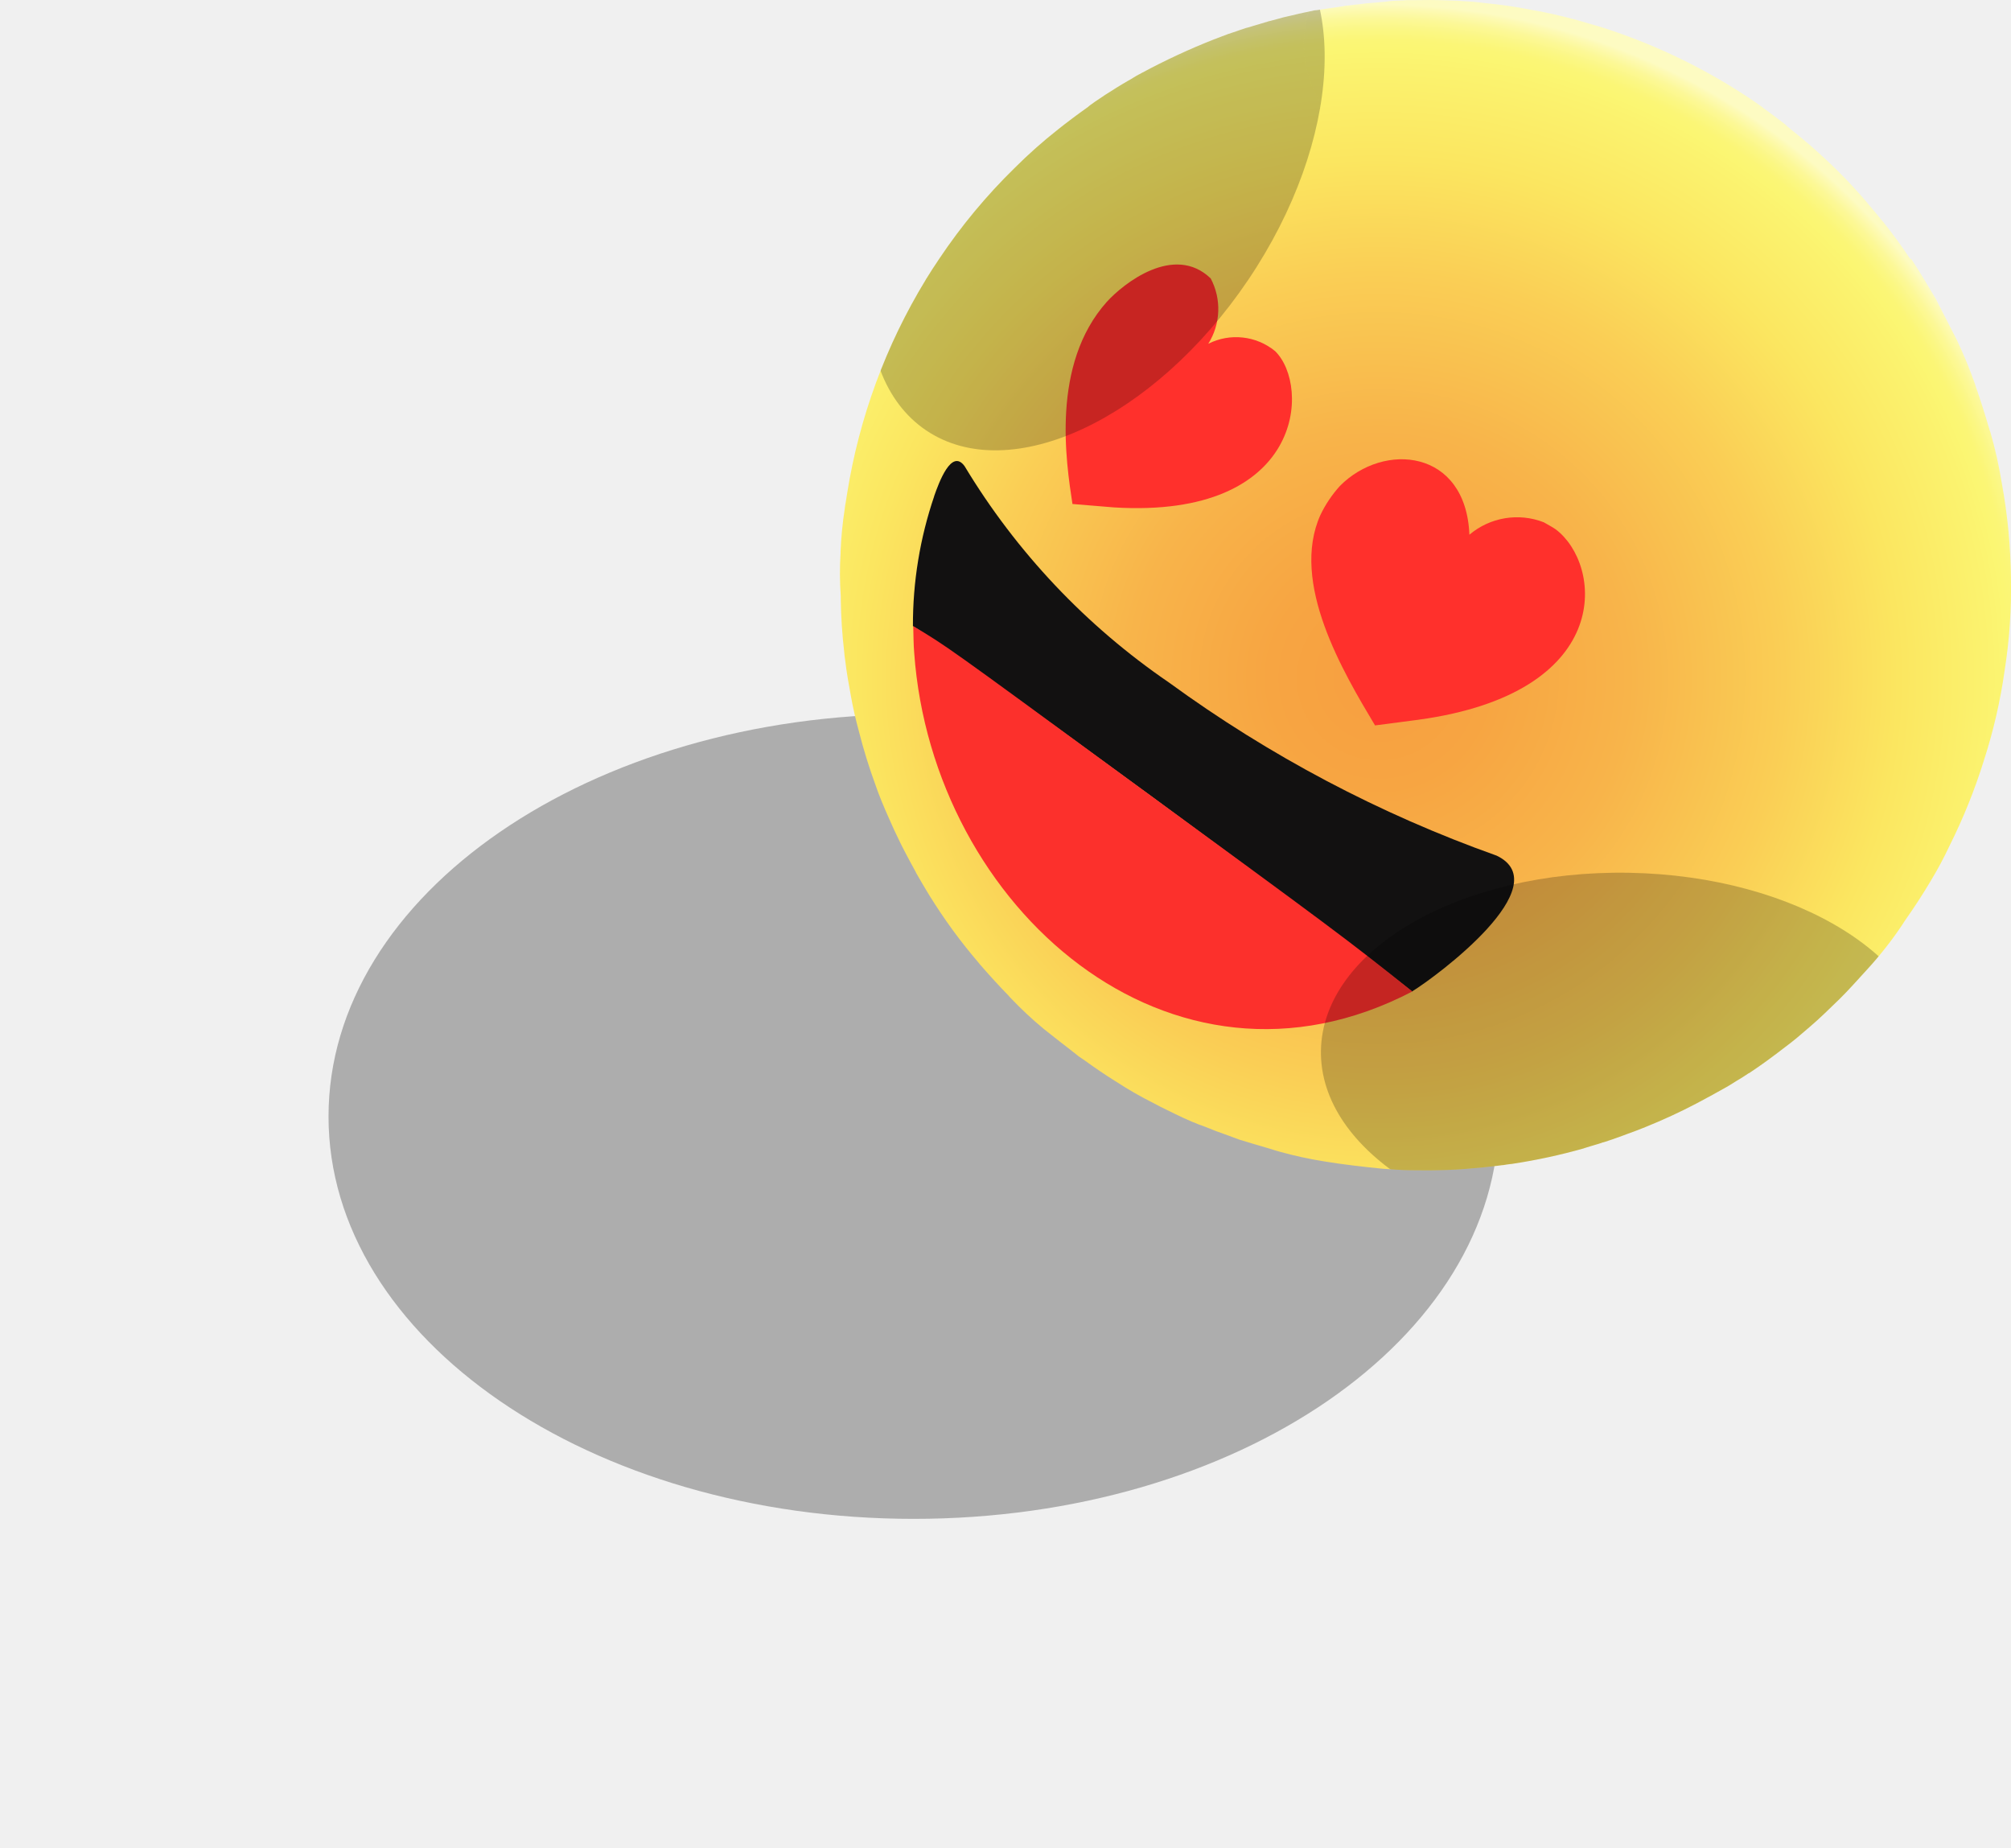
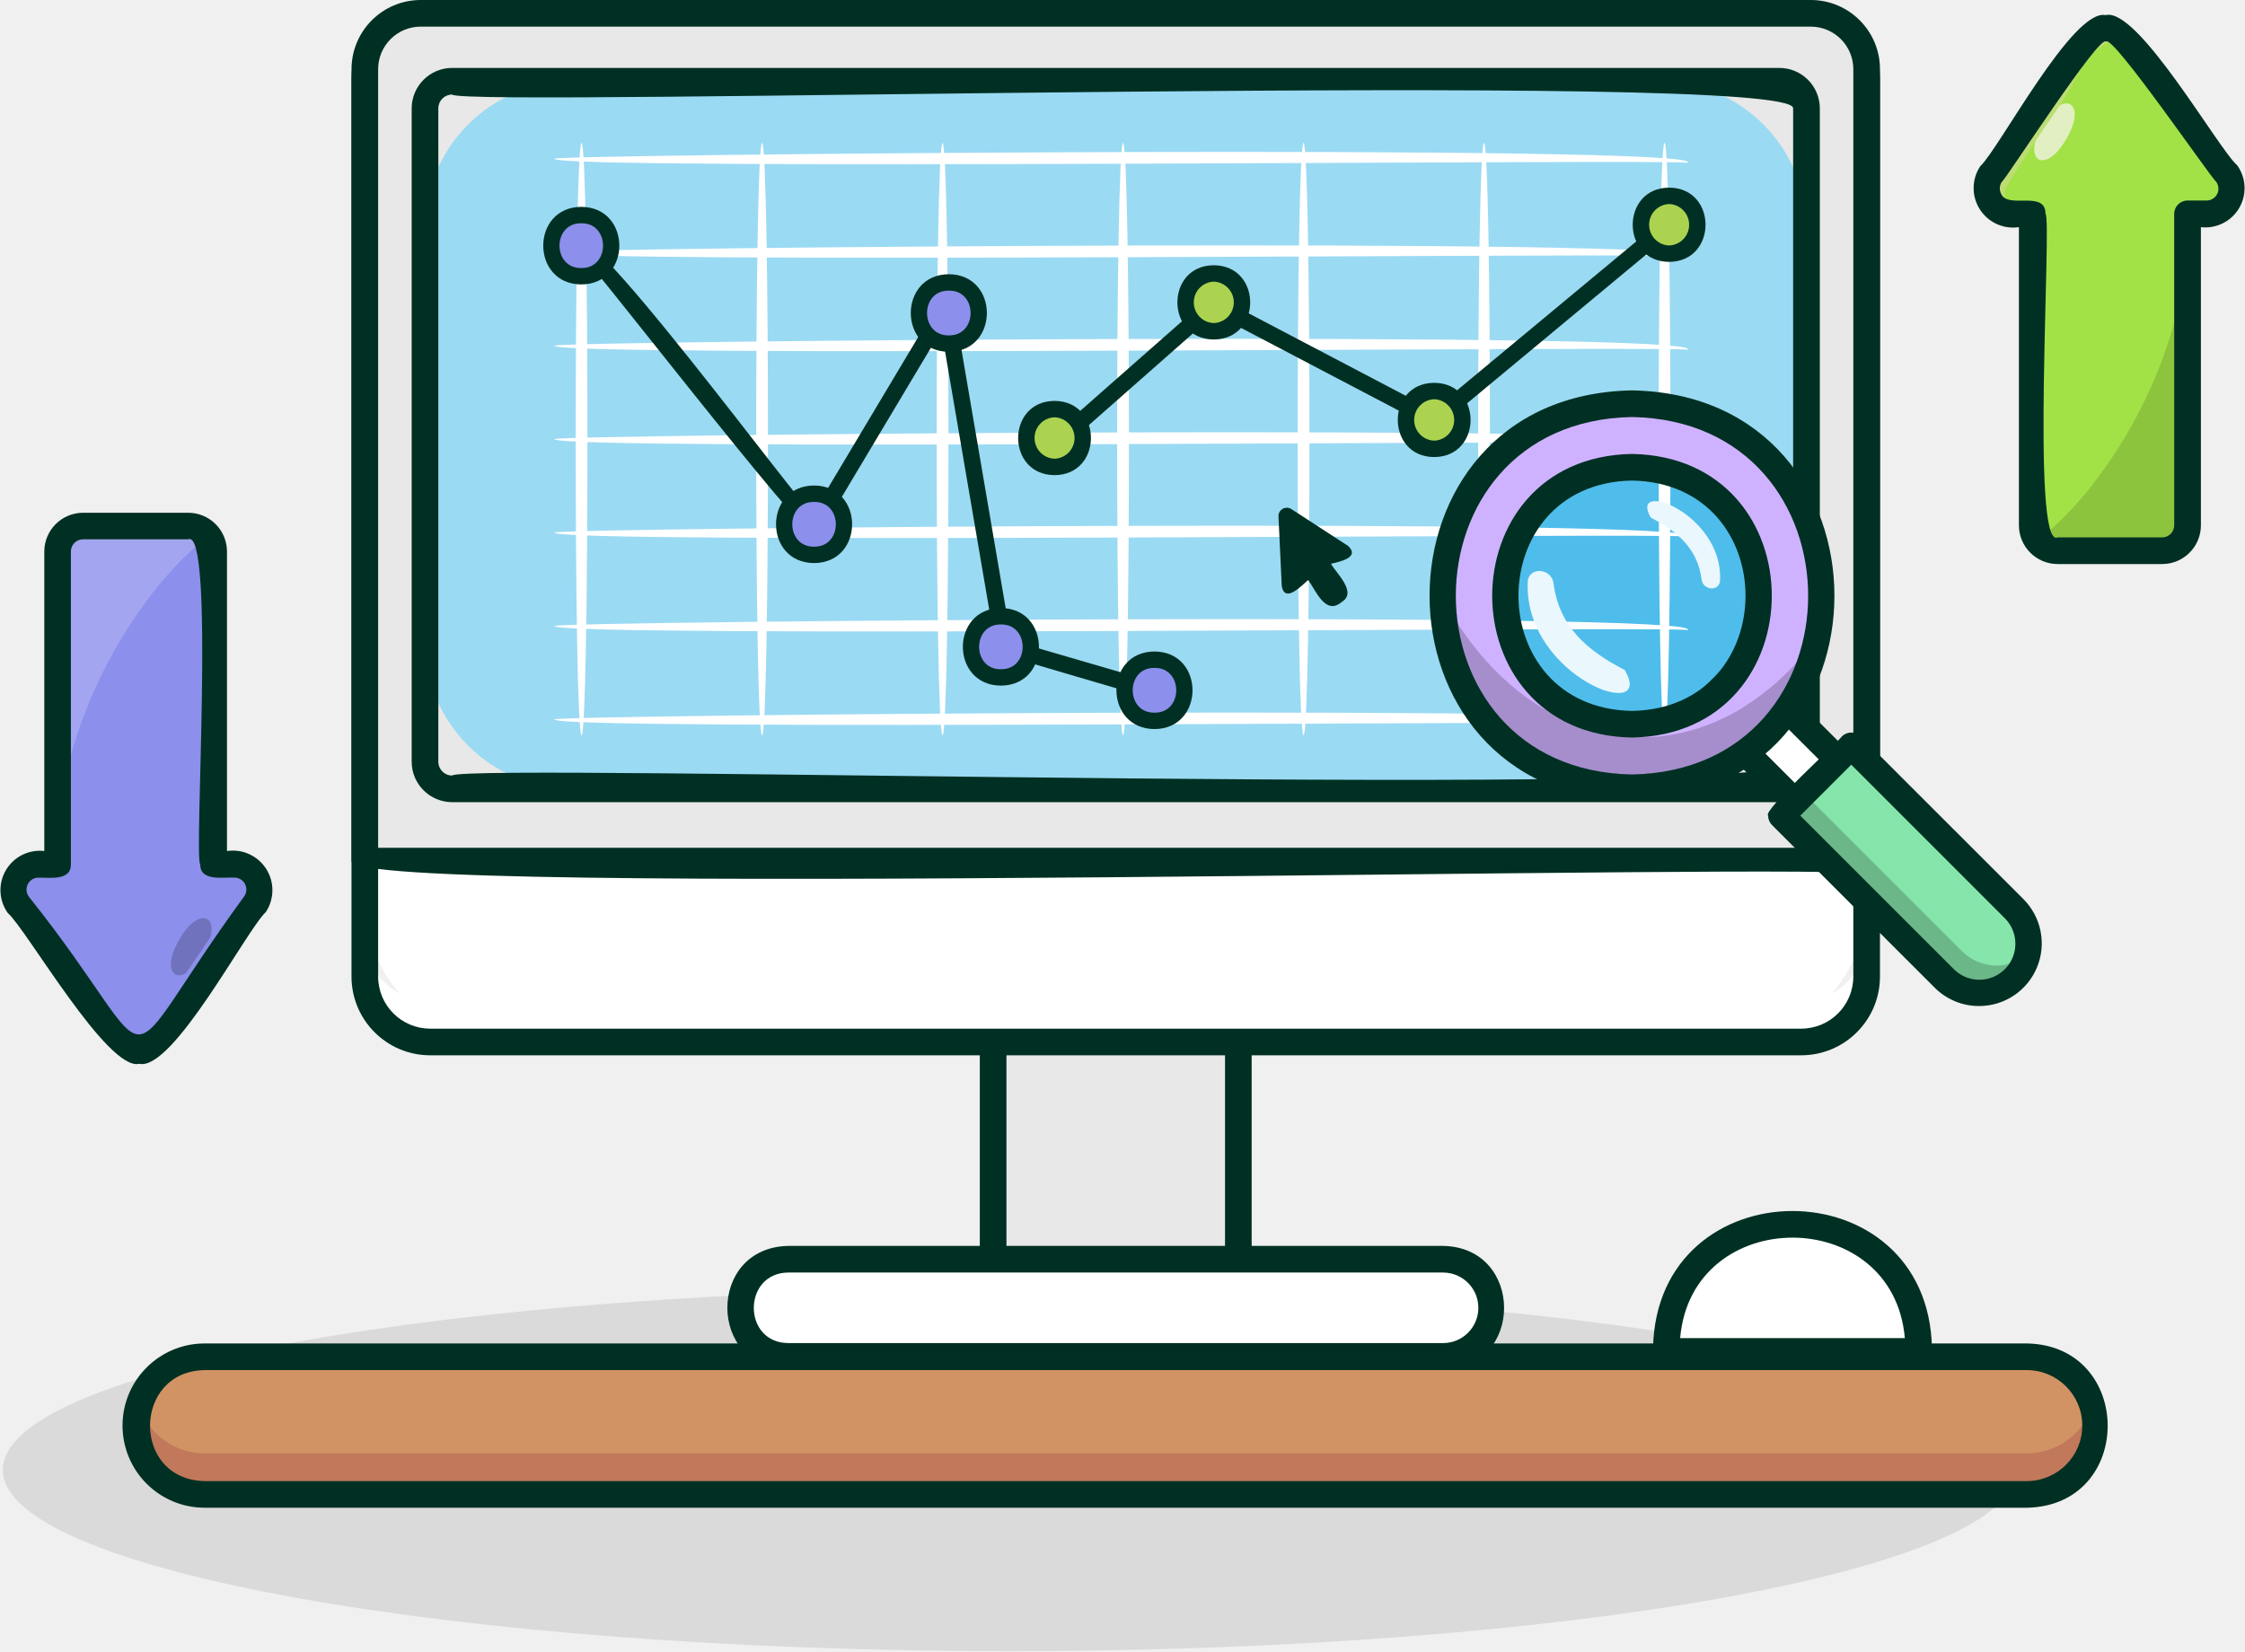
- <svg xmlns="http://www.w3.org/2000/svg" xmlns:xlink="http://www.w3.org/1999/xlink" width="82.478" height="75.758" viewBox="0 0 82.478 75.758">
+ <svg xmlns="http://www.w3.org/2000/svg" width="177.354" height="130.468" viewBox="0 0 177.354 130.468">
  <defs>
-     <radialGradient id="radial-gradient" cx="0.471" cy="0.58" r="0.575" gradientTransform="matrix(-0.999, -0.004, -0.004, 1, 0.933, 0.001)" gradientUnits="objectBoundingBox">
-       <stop offset="0" stop-color="#f79f40" />
-       <stop offset="0.163" stop-color="#f7a542" />
-       <stop offset="0.371" stop-color="#f8b44a" />
-       <stop offset="0.601" stop-color="#face55" />
-       <stop offset="0.771" stop-color="#fbe660" />
-       <stop offset="0.91" stop-color="#fbf36f" />
-       <stop offset="0.932" stop-color="#fbf672" />
-       <stop offset="0.947" stop-color="#fbf676" />
-       <stop offset="0.962" stop-color="#fbf783" />
-       <stop offset="0.978" stop-color="#fcf897" />
-       <stop offset="0.994" stop-color="#fdfab4" />
-       <stop offset="1" stop-color="#fdfbc2" />
-     </radialGradient>
    <clipPath id="clip-path">
-       <path id="Trazado_116496" data-name="Trazado 116496" d="M52.65,29.84v-.06c0-.11-.03-.77-.15-1.75-.01-.09-.02-.17-.03-.26-.02-.12-.04-.25-.06-.38a23.894,23.894,0,0,0-3.15-8.77c0-.01-.01-.01-.01-.02-.17-.29-.35-.57-.54-.85h0a23.353,23.353,0,0,0-3.06-3.74,20.449,20.449,0,0,0-1.77-1.6c-.39-.32-.78-.62-1.19-.91a.265.265,0,0,1-.06-.05l-.05-.04-.21-.15c-.26-.18-.55-.37-.86-.57h0c-.01-.01-.02-.01-.03-.02-.15-.09-.3-.19-.47-.28-.07-.04-.15-.09-.22-.13s-.12-.07-.19-.11a1.092,1.092,0,0,0-.15-.08,25.413,25.413,0,0,0-2.93-1.4c-.26-.11-.47-.18-.58-.23l-.18-.07-.18-.07c-.01,0-.02-.01-.03-.01l-.04-.01-.3-.1-.04-.01c-.01,0-.03-.01-.04-.01l-.2-.07a2.759,2.759,0,0,0-.27-.08l-.23-.07c-.04-.01-.09-.03-.13-.04-.01,0-.03-.01-.04-.01s-.03-.01-.05-.01a.636.636,0,0,1-.07-.02l-.26-.07-.22-.06c-.07-.02-.14-.03-.21-.05h-.01l-.13-.03-.25-.06-.18-.04a2.049,2.049,0,0,0-.24-.05c-.01,0-.03-.01-.04-.01-.06-.01-.12-.03-.18-.04l-.11-.02-.13-.03h-.02l-.04-.01c-.02,0-.05-.01-.07-.01a1.766,1.766,0,0,1-.2-.04.6.6,0,0,0-.12-.02h0a2.068,2.068,0,0,1-.22-.04l-.19-.03c-.03-.01-.07-.01-.11-.02a.985.985,0,0,0-.17-.02,1,1,0,0,0-.16-.02l-.27-.03-.25-.03c-.03,0-.05-.01-.08-.01h-.02a1.641,1.641,0,0,0-.23-.02l-.34-.03c-.08-.01-.16-.01-.23-.02-.09-.01-.17-.01-.26-.02s-.18-.01-.27-.02A.97.97,0,0,1,29.76,7h-.37c-.48-.01-.96-.01-1.45,0-.11,0-.21,0-.31.01s-.22.01-.32.02c-.07,0-.13.01-.19.01-.16.01-.31.02-.46.04-.05,0-.11.01-.16.01-.22.02-.43.04-.64.07-.1.01-.2.02-.3.04h-.01c-.02,0-.04.01-.06.01q-.24.03-.45.06c-.11.02-.23.04-.34.05-.26.04-.47.08-.61.11-.7.14-1.38.3-2.06.5-.41.11-.77.22-1.21.38a24.021,24.021,0,0,0-5.31,2.61h0c-.17.11-.33.22-.49.33a.265.265,0,0,0-.06.05c-.28.2-.56.4-.84.61a.423.423,0,0,1-.07.05l-.02.02-.02.02c-.01.01-.02.02-.03.02s-.02.01-.03.02c-.08.06-.15.12-.23.18-.15.12-.3.24-.44.36-.08.07-.16.13-.24.2-.16.14-.32.27-.46.4l-.02.02-.02.02c-.03.03-.07.06-.1.09-.75.69-1.21,1.19-1.24,1.22-.23.25-.46.51-.69.77-.16.19-.33.38-.5.59-.01.01-.02.03-.04.04l-.03.03c-.34.42-.69.89-1.08,1.46l-.01.01-.01.01c-.01.01-.01.02-.02.02-.18.26-.36.55-.54.86-.16.26-.32.52-.46.75l-.46.88c-.15.29-.29.56-.42.82a16.758,16.758,0,0,0-.76,1.82h0v.01c-.22.6-.42,1.23-.6,1.84l-.01.02a.037.037,0,0,1-.01.03,17.968,17.968,0,0,0-.5,2.13,23.506,23.506,0,0,0-.17,7.66,22.794,22.794,0,0,0,.82,3.68,23.944,23.944,0,0,0,1.38,3.51,15.311,15.311,0,0,0,.75,1.42c.32.56.68,1.11,1.06,1.66.04.07.09.13.13.2a16,16,0,0,0,1.39,1.8c.34.37.78.88,1.14,1.24s.83.82,1.22,1.15h0c.42.37.6.53.99.83q.72.585,1.47,1.08h.01c.16.11.32.22.49.32.19.12.38.24.55.34.09.05.22.13.36.21a.573.573,0,0,1,.07.04c.15.09.33.18.52.29.04.02.09.05.13.07a22.789,22.789,0,0,0,2.12,1c.18.07.42.17.7.28l.24.09.42.15.3.1.11.03c.01,0,.01,0,.02.01l.16.05a2.759,2.759,0,0,0,.27.08l.26.08c.01,0,.02,0,.02.01a22.1,22.1,0,0,0,2.96.66l.09.01c.08.01.17.03.27.04h.03l.23.03.53.06c.24.03.56.05.79.07s.49.03.74.04h.02c.13.01.25.01.37.01.33.01.77,0,1.1.01s.79-.03,1.13-.05c.72-.06,1.68-.17,2.39-.28a18.747,18.747,0,0,0,1.84-.38c.14-.04.28-.08.43-.12.43-.12.87-.25,1.24-.36l.43-.16c.35-.12.69-.25,1.03-.38l.17-.06c.4-.15.89-.38,1.32-.59.19-.09.37-.18.55-.28a15.71,15.71,0,0,0,1.56-.88c.02-.01.03-.02.05-.03.41-.26.82-.52,1.22-.81.09-.06.18-.12.26-.17l.44-.34c.12-.09.23-.18.35-.27l.66-.52a14.289,14.289,0,0,0,1.37-1.26l.03-.03.07-.07c.35-.35.74-.77,1.2-1.29a.138.138,0,0,0,.03-.04h0a20.958,20.958,0,0,0,2.02-2.71c.01-.01.01-.02.02-.03.19-.3.38-.61.57-.95v-.01h0c.08-.14.16-.29.24-.44.11-.2.22-.41.31-.59l.09-.18c.16-.32.31-.65.47-.99.21-.47.41-.94.56-1.36h0c.26-.7.5-1.44.71-2.23.13-.48.25-.96.33-1.41.1-.48.18-.98.25-1.5.02-.12.03-.23.05-.34.08-.69.14-1.41.16-2.14v-.13C52.68,31.04,52.68,30.45,52.65,29.84Z" transform="translate(-4.654 -6.992)" />
+       <rect id="Rectángulo_411290" data-name="Rectángulo 411290" width="177.353" height="119.134" fill="none" />
    </clipPath>
-     <linearGradient id="linear-gradient" x1="-0.166" y1="-323.933" x2="-1.166" y2="-323.933" gradientUnits="objectBoundingBox">
-       <stop offset="0" stop-color="#19b79c" />
-       <stop offset="0.405" stop-color="#1dbb9e" />
-       <stop offset="0.825" stop-color="#2ac8a3" />
-       <stop offset="0.997" stop-color="#31cfa6" />
-     </linearGradient>
-     <linearGradient id="linear-gradient-2" x1="-2.106" y1="-363.238" x2="-3.08" y2="-363.238" xlink:href="#linear-gradient" />
    <clipPath id="clip-path-2">
-       <path id="Trazado_116504" data-name="Trazado 116504" d="M4.652,29.65v-.06a15.757,15.757,0,0,1,.17-1.74,2.335,2.335,0,0,1,.04-.26c.02-.12.04-.25.06-.38a24.088,24.088,0,0,1,3.22-8.75c0-.01.01-.01.01-.02.18-.29.36-.57.55-.85h0a23.39,23.39,0,0,1,3.09-3.72,20.134,20.134,0,0,1,1.78-1.58q.585-.465,1.2-.9a.265.265,0,0,0,.06-.05l.05-.04.21-.15c.26-.18.55-.37.86-.56h0c.01-.01.02-.01.03-.02.15-.09.31-.19.47-.28a2.53,2.53,0,0,0,.22-.13c.06-.04.12-.07.19-.11.05-.03.1-.05.15-.08a27.308,27.308,0,0,1,2.95-1.37c.26-.1.47-.18.58-.22l.18-.06.18-.06c.01,0,.02-.01.03-.01l.05-.02.3-.1.04-.01c.01,0,.03-.01.04-.01l.2-.06c.08-.02.19-.06.27-.08l.23-.07a.647.647,0,0,0,.13-.04c.01,0,.03-.01.04-.01s.03-.01.05-.01a.637.637,0,0,0,.07-.02l.26-.07.22-.06c.07-.02.14-.03.21-.05h.01l.13-.03c.08-.02.18-.04.25-.06l.18-.04c.08-.02.16-.03.24-.05.01,0,.03-.01.04-.01a1.163,1.163,0,0,0,.18-.04l.11-.01.13-.02h.02l.04-.01c.02,0,.05-.01.07-.01l.2-.03c.04-.01.09-.01.13-.02h0l.22-.03.19-.03a.516.516,0,0,0,.11-.02.985.985,0,0,1,.17-.02c.06-.01.11-.01.16-.02l.27-.03.25-.03c.03,0,.05-.01.08-.01h.02c.07-.01.15-.01.23-.02l.34-.03c.08-.01.16-.01.23-.02a1.569,1.569,0,0,1,.24-.03,2.437,2.437,0,0,1,.27-.01.86.86,0,0,1,.16-.01l.15-.01h.24c.49-.01.97-.01,1.45.01.11,0,.21.01.31.01s.22.01.32.02c.07,0,.13.01.19.01.16.01.31.02.46.04.05.01.11.01.16.02.22.02.43.05.64.07.1.01.2.03.3.04h.01c.02,0,.04.01.06.01.16.02.31.05.45.07l.34.06c.26.05.47.09.6.11.69.14,1.38.31,2.06.52.41.11.76.23,1.21.39a24.178,24.178,0,0,1,5.28,2.65h0c.16.11.33.22.49.34a.265.265,0,0,1,.06.05c.28.2.56.41.83.62a.424.424,0,0,0,.07.05l.02.02.02.02.03.03c.01.01.02.01.02.02.08.06.15.12.22.18.15.12.3.24.44.36.08.07.16.14.24.2.16.14.31.28.46.41l.02.02.02.02c.03.03.07.06.1.09.75.69,1.2,1.2,1.23,1.23.23.25.46.51.68.78.16.19.32.38.49.59.01.01.02.03.04.04l.02.03c.33.42.69.89,1.07,1.47l.04.01.01.01c.01.01.01.02.02.02.17.26.36.56.54.86.16.26.31.53.45.75l.45.88c.15.29.29.56.42.82a18.431,18.431,0,0,1,.75,1.83h0v.01c.21.6.41,1.23.59,1.85l.01.02a.037.037,0,0,0,.01.03,17.59,17.59,0,0,1,.48,2.14,22.71,22.71,0,0,1,.37,3.87,21.465,21.465,0,0,1-.26,3.8,21.96,21.96,0,0,1-.85,3.68,23.286,23.286,0,0,1-1.41,3.5,15.244,15.244,0,0,1-.76,1.42c-.33.56-.69,1.11-1.07,1.65-.04.07-.09.13-.13.2a15.2,15.2,0,0,1-1.41,1.79c-.34.37-.79.88-1.15,1.23s-.84.82-1.22,1.14h0c-.43.37-.6.52-1,.82-.49.38-.98.74-1.48,1.07H41.9c-.16.11-.32.21-.49.31-.19.12-.38.24-.55.33-.09.05-.22.12-.36.2a.574.574,0,0,0-.07.04c-.15.08-.33.18-.52.28-.04.02-.09.05-.13.07a23.108,23.108,0,0,1-2.12.98c-.18.07-.42.17-.71.27l-.24.09-.42.15-.3.1-.11.03c-.01,0-.01,0-.02.01l-.16.05c-.08.02-.19.06-.27.08l-.26.08c-.01,0-.02,0-.02.01a23.962,23.962,0,0,1-2.96.64l-.09.01c-.08.01-.17.02-.27.04H31.8l-.23.03-.53.06c-.24.02-.56.05-.79.07s-.49.03-.74.04h-.02c-.13,0-.25.01-.37.01-.33.01-.77,0-1.1,0s-.79-.04-1.13-.06c-.72-.07-1.68-.18-2.39-.3a16.281,16.281,0,0,1-1.84-.4c-.14-.04-.28-.08-.43-.13-.43-.12-.87-.26-1.24-.37l-.43-.16c-.35-.12-.69-.25-1.03-.39l-.17-.06c-.4-.15-.88-.38-1.32-.6-.19-.09-.37-.18-.55-.28a15.612,15.612,0,0,1-1.55-.89.219.219,0,0,0-.05-.03c-.41-.26-.81-.53-1.21-.82-.09-.06-.17-.12-.25-.17L14,49.97c-.12-.09-.23-.18-.35-.27l-.66-.52a15.233,15.233,0,0,1-1.36-1.27l-.03-.03-.06-.07c-.34-.35-.74-.78-1.19-1.3a.138.138,0,0,1-.03-.04h0a21.889,21.889,0,0,1-2-2.73c-.01-.01-.01-.02-.02-.03-.18-.3-.37-.61-.56-.95v-.01h0c-.08-.14-.16-.29-.24-.44-.11-.21-.22-.41-.31-.59l-.09-.18c-.16-.32-.31-.65-.46-.99-.21-.47-.41-.95-.55-1.36h0a22.441,22.441,0,0,1-.69-2.23c-.13-.48-.24-.96-.32-1.41-.09-.49-.18-.98-.24-1.5-.02-.12-.03-.23-.04-.34a21.166,21.166,0,0,1-.14-2.14v-.13A13.347,13.347,0,0,1,4.652,29.65Z" transform="translate(-4.627 -6.983)" fill="url(#radial-gradient)" />
+       <rect id="Rectángulo_411289" data-name="Rectángulo 411289" width="177.353" height="119.133" fill="none" />
+     </clipPath>
+     <clipPath id="clip-path-3">
+       <rect id="Rectángulo_411285" data-name="Rectángulo 411285" width="3.213" height="4.511" fill="none" />
+     </clipPath>
+     <clipPath id="clip-path-4">
+       <rect id="Rectángulo_411286" data-name="Rectángulo 411286" width="11.892" height="23.235" fill="none" />
+     </clipPath>
+     <clipPath id="clip-path-5">
+       <rect id="Rectángulo_411288" data-name="Rectángulo 411288" width="30.07" height="15.203" fill="none" />
    </clipPath>
  </defs>
-   <g id="Grupo_157926" data-name="Grupo 157926" transform="translate(13.474)">
-     <ellipse id="Elipse_4737" data-name="Elipse 4737" cx="24" cy="16.5" rx="24" ry="16.5" transform="translate(0 29.284)" fill="#0b0b0b" opacity="0.292" style="mix-blend-mode: multiply;isolation: isolate" />
-     <path id="Trazado_116493" data-name="Trazado 116493" d="M4.652,29.65v-.06a15.757,15.757,0,0,1,.17-1.74,2.335,2.335,0,0,1,.04-.26c.02-.12.04-.25.06-.38a24.088,24.088,0,0,1,3.22-8.75c0-.01.01-.01.01-.02.18-.29.36-.57.55-.85h0a23.39,23.39,0,0,1,3.09-3.72,20.134,20.134,0,0,1,1.78-1.58q.585-.465,1.2-.9a.265.265,0,0,0,.06-.05l.05-.04.21-.15c.26-.18.55-.37.86-.56h0c.01-.01.02-.01.03-.02.15-.09.31-.19.47-.28a2.53,2.53,0,0,0,.22-.13c.06-.04.12-.07.19-.11.05-.03.1-.05.15-.08a27.308,27.308,0,0,1,2.95-1.37c.26-.1.47-.18.58-.22l.18-.06.18-.06c.01,0,.02-.01.03-.01l.05-.02.3-.1.04-.01c.01,0,.03-.01.04-.01l.2-.06c.08-.02.19-.06.27-.08l.23-.07a.647.647,0,0,0,.13-.04c.01,0,.03-.01.04-.01s.03-.01.05-.01a.637.637,0,0,0,.07-.02l.26-.07.22-.06c.07-.02.14-.03.21-.05h.01l.13-.03c.08-.02.18-.04.25-.06l.18-.04c.08-.02.16-.03.24-.05.01,0,.03-.01.04-.01a1.163,1.163,0,0,0,.18-.04l.11-.01.13-.02h.02l.04-.01c.02,0,.05-.01.07-.01l.2-.03c.04-.01.09-.01.13-.02h0l.22-.03.19-.03a.516.516,0,0,0,.11-.02.985.985,0,0,1,.17-.02c.06-.01.11-.01.16-.02l.27-.03.25-.03c.03,0,.05-.01.08-.01h.02c.07-.01.15-.01.23-.02l.34-.03c.08-.01.16-.01.23-.02a1.569,1.569,0,0,1,.24-.03,2.437,2.437,0,0,1,.27-.01.86.86,0,0,1,.16-.01l.15-.01h.24c.49-.01.97-.01,1.45.01.11,0,.21.01.31.01s.22.01.32.02c.07,0,.13.01.19.01.16.01.31.02.46.04.05.01.11.01.16.02.22.02.43.05.64.07.1.01.2.03.3.04h.01c.02,0,.04.01.06.01.16.02.31.05.45.07l.34.06c.26.05.47.09.6.11.69.14,1.38.31,2.06.52.41.11.76.23,1.21.39a24.178,24.178,0,0,1,5.28,2.65h0c.16.11.33.22.49.34a.265.265,0,0,1,.06.05c.28.2.56.41.83.62a.424.424,0,0,0,.07.05l.02.02.02.02.03.03c.01.01.02.01.02.02.08.06.15.12.22.18.15.12.3.24.44.36.08.07.16.14.24.2.16.14.31.28.46.41l.02.02.02.02c.03.03.07.06.1.09.75.69,1.2,1.2,1.23,1.23.23.25.46.51.68.78.16.19.32.38.49.59.01.01.02.03.04.04l.02.03c.33.42.69.89,1.07,1.47l.04.01.01.01c.01.01.01.02.02.02.17.26.36.56.54.86.16.26.31.53.45.75l.45.88c.15.29.29.56.42.82a18.431,18.431,0,0,1,.75,1.83h0v.01c.21.6.41,1.23.59,1.85l.01.02a.037.037,0,0,0,.01.03,17.59,17.59,0,0,1,.48,2.14,22.71,22.71,0,0,1,.37,3.87,21.465,21.465,0,0,1-.26,3.8,21.96,21.96,0,0,1-.85,3.68,23.286,23.286,0,0,1-1.41,3.5,15.244,15.244,0,0,1-.76,1.42c-.33.56-.69,1.11-1.07,1.65-.04.07-.09.13-.13.2a15.2,15.2,0,0,1-1.41,1.79c-.34.37-.79.88-1.15,1.23s-.84.82-1.22,1.14h0c-.43.37-.6.52-1,.82-.49.38-.98.74-1.48,1.07H41.9c-.16.11-.32.21-.49.31-.19.12-.38.24-.55.33-.09.05-.22.12-.36.2a.574.574,0,0,0-.07.04c-.15.08-.33.18-.52.28-.04.02-.09.05-.13.07a23.108,23.108,0,0,1-2.12.98c-.18.07-.42.17-.71.27l-.24.09-.42.15-.3.1-.11.03c-.01,0-.01,0-.02.01l-.16.05c-.08.02-.19.06-.27.08l-.26.08c-.01,0-.02,0-.02.01a23.962,23.962,0,0,1-2.96.64l-.09.01c-.08.01-.17.02-.27.04H31.8l-.23.03-.53.06c-.24.02-.56.05-.79.07s-.49.03-.74.04h-.02c-.13,0-.25.01-.37.01-.33.01-.77,0-1.1,0s-.79-.04-1.13-.06c-.72-.07-1.68-.18-2.39-.3a16.281,16.281,0,0,1-1.84-.4c-.14-.04-.28-.08-.43-.13-.43-.12-.87-.26-1.24-.37l-.43-.16c-.35-.12-.69-.25-1.03-.39l-.17-.06c-.4-.15-.88-.38-1.32-.6-.19-.09-.37-.18-.55-.28a15.612,15.612,0,0,1-1.55-.89.219.219,0,0,0-.05-.03c-.41-.26-.81-.53-1.21-.82-.09-.06-.17-.12-.25-.17L14,49.97c-.12-.09-.23-.18-.35-.27l-.66-.52a15.233,15.233,0,0,1-1.36-1.27l-.03-.03-.06-.07c-.34-.35-.74-.78-1.19-1.3a.138.138,0,0,1-.03-.04h0a21.889,21.889,0,0,1-2-2.73c-.01-.01-.01-.02-.02-.03-.18-.3-.37-.61-.56-.95v-.01h0c-.08-.14-.16-.29-.24-.44-.11-.21-.22-.41-.31-.59l-.09-.18c-.16-.32-.31-.65-.46-.99-.21-.47-.41-.95-.55-1.36h0a22.441,22.441,0,0,1-.69-2.23c-.13-.48-.24-.96-.32-1.41-.09-.49-.18-.98-.24-1.5-.02-.12-.03-.23-.04-.34a21.166,21.166,0,0,1-.14-2.14v-.13A13.347,13.347,0,0,1,4.652,29.65Z" transform="translate(16.349 -6.983)" fill="url(#radial-gradient)" />
-     <g id="Grupo_86225" data-name="Grupo 86225" transform="translate(20.955 0.009)" clip-path="url(#clip-path)">
-       <path id="Trazado_116494" data-name="Trazado 116494" d="M50.67,21.64a4.37,4.37,0,0,1,.18-.46C50.8,21.33,50.74,21.48,50.67,21.64Z" transform="translate(-48.844 -6.992)" fill="url(#linear-gradient)" />
-       <path id="Trazado_116495" data-name="Trazado 116495" d="M4.7,34.92c.03-.14.05-.28.08-.41C4.75,34.65,4.73,34.79,4.7,34.92Z" transform="translate(43.196 -6.992)" fill="url(#linear-gradient-2)" />
-     </g>
-     <path id="Trazado_116497" data-name="Trazado 116497" d="M25.873,27.33A16.375,16.375,0,0,0,25,32.66c2.26,1.39,16.97,12.2,20.47,14.98,1.03-.63,6.02-4.35,3.47-5.57a52.925,52.925,0,0,1-13.44-7.1,28.664,28.664,0,0,1-8.38-8.87c-.54-.75-1.06.69-1.25,1.23" transform="translate(-1.032 -6.983)" fill="#121111" />
-     <path id="Trazado_116499" data-name="Trazado 116499" d="M29.22,33.76c.75,10.43,10.52,19.05,20.43,13.88-2.65-2.12-3.33-2.62-11.66-8.71-7.45-5.46-7.45-5.46-8.81-6.27.01.33.01.77.04,1.1" transform="translate(-5.199 -6.983)" fill="#fc302c" />
-     <g id="Grupo_86231" data-name="Grupo 86231" transform="translate(40.307 18.833)">
-       <path id="Trazado_116501" data-name="Trazado 116501" d="M22.473,28.1c-1.25,2.78.93,6.44,2.24,8.63.65-.09,1.52-.19,2.17-.29,7.67-1.22,7.14-6.32,5.24-7.75-.14-.1-.34-.2-.49-.29a3.024,3.024,0,0,0-3.05.51c-.14-3.51-3.51-3.82-5.31-2a4.969,4.969,0,0,0-.8,1.19" transform="translate(-22.099 -25.816)" fill="#ff302c" />
-     </g>
-     <g id="Grupo_86232" data-name="Grupo 86232" transform="translate(30.232 10.846)">
-       <path id="Trazado_116503" data-name="Trazado 116503" d="M35.806,19.36c-2.3,2.57-1.67,6.58-1.41,8.29.51.04,1.19.1,1.7.14,7.78.48,8.08-4.98,6.61-6.41a2.529,2.529,0,0,0-2.74-.3,2.679,2.679,0,0,0,.1-2.68c-1.5-1.44-3.58.21-4.26.96" transform="translate(-34.117 -17.829)" fill="#ff302c" />
-     </g>
-     <g id="Enmascarar_grupo_59" data-name="Enmascarar grupo 59" transform="translate(20.976 0)" clip-path="url(#clip-path-2)">
-       <g id="Grupo_86233" data-name="Grupo 86233" transform="translate(-2.683 -7.272)" opacity="0.561" style="mix-blend-mode: multiply;isolation: isolate">
-         <g id="Grupo_86230" data-name="Grupo 86230" transform="translate(0)">
-           <ellipse id="Elipse_4734" data-name="Elipse 4734" cx="12.5" cy="7.5" rx="12.5" ry="7.5" transform="translate(21.707 1.557)" fill="#fff" opacity="0.743" />
-           <ellipse id="Elipse_4735" data-name="Elipse 4735" cx="12.5" cy="7.5" rx="12.5" ry="7.5" transform="translate(26.415 8.388) rotate(124)" opacity="0.387" />
-           <ellipse id="Elipse_4736" data-name="Elipse 4736" cx="12.5" cy="7.5" rx="12.5" ry="7.5" transform="matrix(-1, -0.017, 0.017, -1, 47.282, 58.274)" opacity="0.387" />
+   <g id="Grupo_1161229" data-name="Grupo 1161229" transform="translate(20987.719 12312.006)">
+     <path id="Trazado_918376" data-name="Trazado 918376" d="M159.083,94.22c0,7.911-35.612,14.324-79.541,14.324S0,102.131,0,94.22,35.612,79.9,79.541,79.9s79.541,6.413,79.541,14.324" transform="translate(-20987.5 -12290.083)" fill="#e8e8e8" style="mix-blend-mode: multiply;isolation: isolate" />
+     <g id="Grupo_1113812" data-name="Grupo 1113812" transform="translate(-20987.719 -12312.006)" clip-path="url(#clip-path)">
+       <g id="Grupo_1113811" data-name="Grupo 1113811" transform="translate(0 0)">
+         <g id="Grupo_1113810" data-name="Grupo 1113810" clip-path="url(#clip-path-2)">
+           <path id="Trazado_918305" data-name="Trazado 918305" d="M156.655,83.539H12.712a5.437,5.437,0,0,1,0-10.875H156.655a5.437,5.437,0,1,1,0,10.875" transform="translate(3.458 34.542)" fill="#d19364" />
+           <path id="Trazado_918306" data-name="Trazado 918306" d="M156.655,79.069H12.712A5.44,5.44,0,0,1,7.52,75.251a5.442,5.442,0,0,0,5.192,7.057H156.655a5.438,5.438,0,0,0,5.192-7.057,5.44,5.44,0,0,1-5.192,3.818" transform="translate(3.458 35.772)" fill="#c1785b" />
+           <path id="Trazado_918307" data-name="Trazado 918307" d="M156.994,84.93H13.051a6.49,6.49,0,0,1,0-12.98H156.994c8.482.139,8.566,12.825,0,12.98M13.051,74.055c-5.714.089-5.8,8.663,0,8.77H156.994a4.385,4.385,0,1,0,0-8.77Z" transform="translate(3.119 34.203)" fill="#003023" />
+           <rect id="Rectángulo_411284" data-name="Rectángulo 411284" width="19.372" height="20.642" transform="translate(78.456 81.902)" fill="#e8e8e8" />
+           <path id="Trazado_918308" data-name="Trazado 918308" d="M72.888,77.547H53.516a1.052,1.052,0,0,1-1.052-1.053V55.853A1.052,1.052,0,0,1,53.516,54.8H72.888a1.053,1.053,0,0,1,1.053,1.053v20.64a1.053,1.053,0,0,1-1.053,1.053M54.569,75.442H71.836V56.905H54.569Z" transform="translate(24.94 26.05)" fill="#003023" />
+           <path id="Trazado_918309" data-name="Trazado 918309" d="M95.149,75.119H43.427c-5-.019-5.034-7.657,0-7.679H95.149c5,.019,5.034,7.657,0,7.679" transform="translate(18.854 32.059)" fill="#fff" />
+           <path id="Trazado_918310" data-name="Trazado 918310" d="M95.174,71.164H43.451a3.839,3.839,0,0,1-3.482-2.22A3.839,3.839,0,0,0,43.451,74.4H95.174a3.842,3.842,0,0,0,3.48-5.459,3.839,3.839,0,0,1-3.48,2.22" transform="translate(18.83 32.774)" fill="#fff" />
+           <path id="Trazado_918311" data-name="Trazado 918311" d="M95.489,76.511H43.767c-6.413-.111-6.441-9.668,0-9.785H95.489c6.413.111,6.441,9.668,0,9.785M43.767,68.831c-3.626.016-3.656,5.555,0,5.574H95.489a2.787,2.787,0,1,0,0-5.574Z" transform="translate(18.514 31.719)" fill="#003023" />
+           <path id="Trazado_918312" data-name="Trazado 918312" d="M127,81.992H30.71A11.176,11.176,0,0,1,19.534,70.815V11.891A11.176,11.176,0,0,1,30.71.714H127a11.178,11.178,0,0,1,11.177,11.177V70.815A11.178,11.178,0,0,1,127,81.992" transform="translate(9.286 0.339)" fill="#fff" />
+           <path id="Trazado_918313" data-name="Trazado 918313" d="M133.036,55.271H24.717a5.161,5.161,0,0,1-5.162-5.162c-.3,3.969.271,8.185,5.162,8.4H133.036c4.85-.212,5.481-4.405,5.162-8.4a5.162,5.162,0,0,1-5.162,5.162" transform="translate(9.265 23.82)" fill="#fff" />
+           <path id="Trazado_918314" data-name="Trazado 918314" d="M133.354,83.384H25.035a6.221,6.221,0,0,1-6.214-6.214V6.214A6.221,6.221,0,0,1,25.035,0H133.354a6.223,6.223,0,0,1,6.216,6.214V77.169a6.223,6.223,0,0,1-6.216,6.214M25.035,2.105a4.114,4.114,0,0,0-4.109,4.109V77.169a4.113,4.113,0,0,0,4.109,4.109H133.354a4.114,4.114,0,0,0,4.11-4.109V6.214a4.115,4.115,0,0,0-4.11-4.109Z" transform="translate(8.947 0)" fill="#003023" />
+           <path id="Trazado_918315" data-name="Trazado 918315" d="M138.178,67.7H19.534V7.487A6.773,6.773,0,0,1,26.307.714H131.4a6.774,6.774,0,0,1,6.773,6.773Z" transform="translate(9.286 0.339)" fill="#e8e8e8" />
+           <path id="Trazado_918316" data-name="Trazado 918316" d="M138.518,69.095c-1.08-1.042-119.9,1.992-119.694-1.05l0-62.581A5.469,5.469,0,0,1,24.284,0H134.107a5.469,5.469,0,0,1,5.463,5.463V68.043a1.052,1.052,0,0,1-1.052,1.052M20.926,66.989H137.465V5.463a3.362,3.362,0,0,0-3.358-3.358H24.284a3.362,3.362,0,0,0-3.358,3.358Z" transform="translate(8.947 0)" fill="#003023" />
+           <path id="Trazado_918317" data-name="Trazado 918317" d="M120.247,60.263H34.4A11.646,11.646,0,0,1,22.756,48.616V16A11.646,11.646,0,0,1,34.4,4.352h85.846A11.646,11.646,0,0,1,131.894,16V48.616a11.646,11.646,0,0,1-11.647,11.647" transform="translate(10.818 2.068)" fill="#9bdaf3" />
+           <path id="Trazado_918318" data-name="Trazado 918318" d="M130.092,61.654H25.236a3.2,3.2,0,0,1-3.193-3.194V6.831a3.2,3.2,0,0,1,3.193-3.193H130.092a3.2,3.2,0,0,1,3.194,3.193V58.46a3.2,3.2,0,0,1-3.194,3.194M25.236,5.743a1.088,1.088,0,0,0-1.087,1.087V58.46a1.089,1.089,0,0,0,1.087,1.089c1.081-1.031,106.184,2,105.942-1.086l0-51.632c.24-3.091-104.865-.056-105.945-1.087" transform="translate(10.479 1.729)" fill="#003023" />
+           <path id="Trazado_918319" data-name="Trazado 918319" d="M102.407,35.765c-.266,15.537-23.377,15.534-23.64,0,.266-15.537,23.377-15.534,23.64,0" transform="translate(37.444 11.462)" fill="#4fbdeb" />
+           <path id="Trazado_918320" data-name="Trazado 918320" d="M89.279,54.476c-.62-.254-.62-46.57,0-46.828.621.254.621,46.57,0,46.828" transform="translate(42.22 3.635)" fill="#fff" />
+           <path id="Trazado_918321" data-name="Trazado 918321" d="M79.614,54.476c-.62-.254-.62-46.57,0-46.828.621.254.621,46.57,0,46.828" transform="translate(37.625 3.635)" fill="#fff" />
+           <path id="Trazado_918322" data-name="Trazado 918322" d="M69.949,54.476c-.62-.254-.62-46.57,0-46.828.621.254.621,46.57,0,46.828" transform="translate(33.031 3.635)" fill="#fff" />
+           <path id="Trazado_918323" data-name="Trazado 918323" d="M60.284,54.476c-.62-.254-.62-46.57,0-46.828.621.254.621,46.57,0,46.828" transform="translate(28.436 3.635)" fill="#fff" />
+           <path id="Trazado_918324" data-name="Trazado 918324" d="M50.62,54.476c-.621-.254-.621-46.57,0-46.828.621.254.621,46.57,0,46.828" transform="translate(23.842 3.635)" fill="#fff" />
+           <path id="Trazado_918325" data-name="Trazado 918325" d="M40.955,54.476c-.62-.254-.62-46.57,0-46.828.621.254.621,46.57,0,46.828" transform="translate(19.248 3.635)" fill="#fff" />
+           <path id="Trazado_918326" data-name="Trazado 918326" d="M31.29,54.476c-.62-.254-.62-46.57,0-46.828.623.254.621,46.57,0,46.828" transform="translate(14.653 3.635)" fill="#fff" />
+           <path id="Trazado_918327" data-name="Trazado 918327" d="M119.205,39.028c-.326-.32-89.588.617-89.517-.323-.351-.354,91.452-1.17,89.517.323" transform="translate(14.113 18.141)" fill="#fff" />
+           <path id="Trazado_918328" data-name="Trazado 918328" d="M119.205,34.024c-.326-.32-89.588.617-89.517-.323-.351-.354,91.452-1.17,89.517.323" transform="translate(14.113 15.762)" fill="#fff" />
+           <path id="Trazado_918329" data-name="Trazado 918329" d="M119.205,29.02c-.326-.32-89.588.617-89.517-.323-.351-.354,91.452-1.17,89.517.323" transform="translate(14.113 13.383)" fill="#fff" />
+           <path id="Trazado_918330" data-name="Trazado 918330" d="M119.205,24.016c-.326-.32-89.588.617-89.517-.323-.351-.354,91.452-1.17,89.517.323" transform="translate(14.113 11.004)" fill="#fff" />
+           <path id="Trazado_918331" data-name="Trazado 918331" d="M119.205,19.012c-.326-.32-89.588.617-89.517-.323-.351-.354,91.452-1.17,89.517.323" transform="translate(14.113 8.626)" fill="#fff" />
+           <path id="Trazado_918332" data-name="Trazado 918332" d="M119.205,14.008c-.326-.32-89.588.617-89.517-.323-.351-.354,91.452-1.17,89.517.323" transform="translate(14.113 6.247)" fill="#fff" />
+           <path id="Trazado_918333" data-name="Trazado 918333" d="M119.205,9c-.326-.32-89.588.617-89.517-.323-.351-.354,91.452-1.17,89.517.323" transform="translate(14.113 3.868)" fill="#fff" />
+           <path id="Trazado_918334" data-name="Trazado 918334" d="M57.062,29.745a.653.653,0,0,1-.428-1.135l12-10.568a.646.646,0,0,1,.729-.087L86.4,26.895l18.233-15.148a.648.648,0,0,1,.828,1L86.9,28.168a.651.651,0,0,1-.716.075L69.151,19.31,57.49,29.583a.641.641,0,0,1-.428.162" transform="translate(26.819 5.513)" fill="#003023" />
+           <path id="Trazado_918335" data-name="Trazado 918335" d="M79.815,23.206c.043,2.964-4.613,2.964-4.569,0-.044-2.964,4.613-2.964,4.569,0" transform="translate(35.77 9.974)" fill="#acd350" />
+           <path id="Trazado_918336" data-name="Trazado 918336" d="M77.721,26.368c-3.834-.019-3.834-5.845,0-5.865,3.834.021,3.834,5.845,0,5.865m0-4.569a1.638,1.638,0,0,0,0,3.274,1.638,1.638,0,0,0,0-3.274" transform="translate(35.579 9.746)" fill="#003023" />
+           <path id="Trazado_918337" data-name="Trazado 918337" d="M92.4,12.752c.043,2.964-4.613,2.964-4.571,0-.043-2.964,4.615-2.964,4.571,0" transform="translate(41.751 5.005)" fill="#acd350" />
+           <path id="Trazado_918338" data-name="Trazado 918338" d="M90.3,15.914c-3.836-.019-3.836-5.845,0-5.865,3.834.021,3.834,5.845,0,5.865m0-4.569a1.638,1.638,0,0,0,0,3.274,1.638,1.638,0,0,0,0-3.274" transform="translate(41.561 4.777)" fill="#003023" />
+           <path id="Trazado_918339" data-name="Trazado 918339" d="M68.015,16.909c.043,2.964-4.613,2.964-4.571,0-.043-2.964,4.615-2.964,4.571,0" transform="translate(30.159 6.981)" fill="#acd350" />
+           <path id="Trazado_918340" data-name="Trazado 918340" d="M65.92,20.072c-3.834-.021-3.834-5.847,0-5.866,3.834.021,3.834,5.845,0,5.866m0-4.571a1.638,1.638,0,0,0,0,3.274,1.638,1.638,0,0,0,0-3.274" transform="translate(29.969 6.753)" fill="#003023" />
+           <path id="Trazado_918341" data-name="Trazado 918341" d="M59.487,24.174c.043,2.964-4.613,2.964-4.569,0-.044-2.964,4.613-2.964,4.569,0" transform="translate(26.106 10.435)" fill="#acd350" />
+           <path id="Trazado_918342" data-name="Trazado 918342" d="M57.393,27.337c-3.834-.021-3.834-5.847,0-5.866,3.834.021,3.834,5.845,0,5.866m0-4.571a1.638,1.638,0,0,0,0,3.274,1.638,1.638,0,0,0,0-3.274" transform="translate(25.916 10.206)" fill="#003023" />
+           <path id="Trazado_918343" data-name="Trazado 918343" d="M76.245,49.046c-.227.028-11.579-3.389-11.8-3.414a.65.65,0,0,1-.457-.512l-4.3-25.131L50.184,35.905a.65.65,0,0,1-.509.314c-.8.277-18.166-22.266-18.7-22.5C29.389,7.537,49.777,35.6,49.545,34.448l9.931-16.629a.652.652,0,0,1,1.2.223L65.2,44.5l11.226,3.274a.651.651,0,0,1-.181,1.27" transform="translate(14.683 6.098)" fill="#003023" />
+           <path id="Trazado_918344" data-name="Trazado 918344" d="M56.789,35.4c.046,3.135-4.881,3.135-4.833,0-.046-3.135,4.879-3.135,4.833,0" transform="translate(24.698 15.71)" fill="#8c8fec" />
+           <path id="Trazado_918345" data-name="Trazado 918345" d="M54.562,38.694c-4.007-.021-4.007-6.108,0-6.129,4.007.021,4.007,6.108,0,6.129m0-4.833c-2.294-.032-2.294,3.57,0,3.538,2.294.032,2.294-3.57,0-3.538" transform="translate(24.509 15.48)" fill="#003023" />
+           <path id="Trazado_918346" data-name="Trazado 918346" d="M65.012,37.727c.046,3.135-4.881,3.135-4.833,0-.046-3.135,4.879-3.135,4.833,0" transform="translate(28.607 16.816)" fill="#8c8fec" />
+           <path id="Trazado_918347" data-name="Trazado 918347" d="M62.785,41.021c-4.007-.021-4.007-6.108,0-6.129,4.007.021,4.007,6.108,0,6.129m0-4.833c-2.294-.032-2.294,3.57,0,3.538,2.294.032,2.294-3.57,0-3.538" transform="translate(28.418 16.586)" fill="#003023" />
+           <path id="Trazado_918348" data-name="Trazado 918348" d="M54,17.522c.046,3.135-4.881,3.135-4.833,0-.046-3.135,4.879-3.135,4.833,0" transform="translate(23.373 7.211)" fill="#8c8fec" />
+           <path id="Trazado_918349" data-name="Trazado 918349" d="M51.774,20.816c-4.007-.021-4.007-6.108,0-6.129,4.007.021,4.007,6.108,0,6.129m0-4.833c-2.294-.032-2.294,3.57,0,3.538,2.294.032,2.294-3.57,0-3.538" transform="translate(23.183 6.981)" fill="#003023" />
+           <path id="Trazado_918350" data-name="Trazado 918350" d="M34.32,13.914c.046,3.135-4.881,3.135-4.833,0-.046-3.135,4.879-3.135,4.833,0" transform="translate(14.017 5.496)" fill="#8c8fec" />
+           <path id="Trazado_918351" data-name="Trazado 918351" d="M32.093,17.208c-4.007-.021-4.007-6.108,0-6.129,4.007.021,4.007,6.108,0,6.129m0-4.833c-2.294-.032-2.294,3.57,0,3.538,2.294.032,2.294-3.57,0-3.538" transform="translate(13.828 5.266)" fill="#003023" />
+           <path id="Trazado_918352" data-name="Trazado 918352" d="M46.785,28.837c.046,3.135-4.881,3.135-4.833,0-.046-3.135,4.879-3.135,4.833,0" transform="translate(19.943 12.59)" fill="#8c8fec" />
+           <path id="Trazado_918353" data-name="Trazado 918353" d="M44.558,32.131c-4.007-.021-4.007-6.108,0-6.129,4.007.021,4.007,6.108,0,6.129m0-4.833c-2.294-.032-2.294,3.57,0,3.538,2.294.032,2.294-3.57,0-3.538" transform="translate(19.753 12.36)" fill="#003023" />
+           <path id="Trazado_918354" data-name="Trazado 918354" d="M1.117,58.116,9.052,68.8a2.014,2.014,0,0,0,3.265-.046L19.794,58.07A2.013,2.013,0,0,0,18.144,54.9H16.532V30.187a2.013,2.013,0,0,0-2.014-2.012h-8.3A2.013,2.013,0,0,0,4.21,30.187V54.9H2.733a2.013,2.013,0,0,0-1.616,3.213" transform="translate(0.341 13.393)" fill="#8c8fec" />
+           <g id="Grupo_1113803" data-name="Grupo 1113803" transform="translate(13.502 72.546)" opacity="0.2" style="isolation: isolate">
+             <g id="Grupo_1113802" data-name="Grupo 1113802">
+               <g id="Grupo_1113801" data-name="Grupo 1113801" clip-path="url(#clip-path-3)">
+                 <path id="Trazado_918355" data-name="Trazado 918355" d="M9.809,50.878c1.655-2.917,3.6-1.8,1.9,1.1-1.654,2.917-3.6,1.8-1.9-1.1" transform="translate(-9.152 -49.172)" />
+               </g>
+             </g>
+           </g>
+           <path id="Trazado_918356" data-name="Trazado 918356" d="M11.454,55.138c-1.34,2.182-2.24,4.854-5.052,5.081a2.011,2.011,0,0,0,3.21-.114L17.09,49.424A2.014,2.014,0,0,0,16.08,46.36c-.19.389.09,1.542-.125,1.93-1.508,2.514-2.778,4.336-4.5,6.849" transform="translate(3.043 22.038)" fill="#8c8fec" />
+           <g id="Grupo_1113806" data-name="Grupo 1113806" transform="translate(4.549 41.494)" opacity="0.2" style="isolation: isolate">
+             <g id="Grupo_1113805" data-name="Grupo 1113805">
+               <g id="Grupo_1113804" data-name="Grupo 1113804" clip-path="url(#clip-path-4)">
+                 <path id="Trazado_918357" data-name="Trazado 918357" d="M10.088,34.151a28.494,28.494,0,0,1,4.888-5.182c-.652-1.475-8.656-.513-9.879-.772A2.013,2.013,0,0,0,3.083,30.21V51.359a37.5,37.5,0,0,1,7.005-17.209" transform="translate(-3.084 -28.124)" fill="#fff" />
+               </g>
+             </g>
+           </g>
+           <path id="Trazado_918358" data-name="Trazado 918358" d="M11.006,71c-2.485.64-8.92-10.637-10.394-11.918A3.11,3.11,0,0,1,3.5,54.189V30.525a3.069,3.069,0,0,1,3.066-3.064h8.3a3.069,3.069,0,0,1,3.066,3.064V54.189A3.129,3.129,0,0,1,21,59.012c-1.521,1.4-7.338,12.579-9.99,11.989M3.073,56.294a.942.942,0,0,0-.77,1.533C13.495,71.873,8.384,72.721,19.271,57.8a.942.942,0,0,0-.786-1.511c-.868-.041-2.685.317-2.666-1.053-.519-.466,1.192-26.656-.959-25.676h-8.3a.96.96,0,0,0-.96.959V55.241c.03,1.315-1.685,1.04-2.529,1.053" transform="translate(0 13.054)" fill="#003023" />
+           <path id="Trazado_918359" data-name="Trazado 918359" d="M125.334,12.972l-7.9-10.637a2,2,0,0,0-3.252.046l-7.446,10.637a2,2,0,0,0,1.642,3.154h1.607V40.787a2,2,0,0,0,2.005,2h8.262a2,2,0,0,0,2.005-2V16.172h1.469a2,2,0,0,0,1.61-3.2" transform="translate(50.564 0.725)" fill="#a2e247" />
+           <path id="Trazado_918360" data-name="Trazado 918360" d="M111.469,8.331c-1.648,2.9-3.582,1.788-1.891-1.092,1.648-2.905,3.582-1.788,1.891,1.092" transform="translate(51.779 2.632)" fill="#e2efc2" />
+           <path id="Trazado_918361" data-name="Trazado 918361" d="M112.348,7.328c1.335-2.173,2.229-4.833,5.03-5.061a2.005,2.005,0,0,0-3.2.112l-7.445,10.639a2.006,2.006,0,0,0,1.006,3.053c.189-.389-.09-1.537.124-1.922,1.5-2.5,2.766-4.318,4.484-6.821" transform="translate(50.564 0.725)" fill="#bddc74" />
+           <path id="Trazado_918362" data-name="Trazado 918362" d="M113.977,31a28.516,28.516,0,0,1-4.869,5.161c.649,1.469,8.621.51,9.839.767a2,2,0,0,0,2.005-2V13.861A37.336,37.336,0,0,1,113.977,31" transform="translate(51.867 6.589)" fill="#8cc43d" />
+           <path id="Trazado_918363" data-name="Trazado 918363" d="M120.59,44.192h-8.262a3.06,3.06,0,0,1-3.057-3.057V17.573a3.12,3.12,0,0,1-3.058-4.811C107.714,11.369,113.519.28,116.12.82c2.548-.667,8.894,10.571,10.4,11.872a3.1,3.1,0,0,1-2.873,4.881V41.135a3.06,3.06,0,0,1-3.057,3.057M116.164,2.926c-.429-.785-7.973,10.941-8.227,11.043a.93.93,0,0,0-.065.986c.55,1.208,3.5-.339,3.5,1.565.516.456-1.183,26.551.952,25.567h8.262a.952.952,0,0,0,.952-.952V16.52a1.054,1.054,0,0,1,1.053-1.053h1.471a.933.933,0,0,0,.764-1.518c-.261-.1-8.261-11.769-8.666-11.023" transform="translate(50.223 0.376)" fill="#003023" />
+           <path id="Trazado_918364" data-name="Trazado 918364" d="M109.156,75.615H89.225c-.027-13.4,19.962-13.4,19.931,0" transform="translate(42.415 31.167)" fill="#fff" />
+           <path id="Trazado_918365" data-name="Trazado 918365" d="M109.5,77H89.567a1.1,1.1,0,0,1-1.052-1.285c.26-14.481,21.778-14.476,22.035,0A1.1,1.1,0,0,1,109.5,77M90.658,74.9h17.75c-.909-10.59-16.844-10.584-17.75,0" transform="translate(42.073 30.832)" fill="#003023" />
+           <rect id="Rectángulo_411287" data-name="Rectángulo 411287" width="4.759" height="14.144" transform="translate(134.425 55.988) rotate(-45)" fill="#fff" />
+           <path id="Trazado_918366" data-name="Trazado 918366" d="M101.454,50.426a1.052,1.052,0,0,1-.745-.307l-10-10a1.056,1.056,0,0,1,0-1.49l3.365-3.364a1.052,1.052,0,0,1,1.489,0l10,10a1.051,1.051,0,0,1,.308.744c.217.648-3.367,3.64-3.674,4.11a1.049,1.049,0,0,1-.744.307M92.941,39.372l8.513,8.513,1.877-1.877L94.817,37.5Z" transform="translate(42.973 16.616)" fill="#003023" />
+           <path id="Trazado_918367" data-name="Trazado 918367" d="M113.756,58.312h0a3.9,3.9,0,0,0,0-5.515L100.9,39.945,95.389,45.46l12.852,12.852a3.9,3.9,0,0,0,5.515,0" transform="translate(45.345 18.988)" fill="#85e5aa" />
+           <path id="Trazado_918368" data-name="Trazado 918368" d="M97.165,42.479l12.479,12.479a3.9,3.9,0,0,0,5.142.328,3.9,3.9,0,0,1-6.543,1.822L95.389,44.255Z" transform="translate(45.345 20.193)" fill="#6bb788" />
+           <path id="Trazado_918369" data-name="Trazado 918369" d="M111.346,60.843a4.937,4.937,0,0,1-3.5-1.447L94.992,46.544a1.06,1.06,0,0,1-.308-.745c-.477-.391,5.655-5.924,5.823-6.259a1.052,1.052,0,0,1,1.489,0l12.853,12.852a4.949,4.949,0,0,1-3.5,8.451M97.226,45.8l12.108,12.108a2.847,2.847,0,1,0,4.026-4.026L101.252,41.773Z" transform="translate(44.997 18.649)" fill="#003023" />
+           <path id="Trazado_918370" data-name="Trazado 918370" d="M92.2,51.968c-19.941-.357-19.938-29.991,0-30.347,19.941.357,19.938,29.993,0,30.347m0-25.326c-13.343.239-13.34,20.068,0,20.306,13.343-.239,13.34-20.068,0-20.306" transform="translate(36.722 10.278)" fill="#cfb2ff" />
+           <g id="Grupo_1113809" data-name="Grupo 1113809" transform="translate(113.753 46.794)" opacity="0.2" style="isolation: isolate">
+             <g id="Grupo_1113808" data-name="Grupo 1113808">
+               <g id="Grupo_1113807" data-name="Grupo 1113807" clip-path="url(#clip-path-5)">
+                 <path id="Trazado_918371" data-name="Trazado 918371" d="M100.655,41.062c-9.6,5.482-19.161-.42-23.55-9.344-.413,18.289,26.756,20.961,30.065,3.169a20.686,20.686,0,0,1-6.515,6.174" transform="translate(-77.101 -31.717)" />
+               </g>
+             </g>
+           </g>
+           <path id="Trazado_918372" data-name="Trazado 918372" d="M92.539,53.36c-21.325-.382-21.321-32.073,0-32.452,21.325.382,21.321,32.073,0,32.452m0-30.347c-18.557.333-18.554,27.911,0,28.242,18.557-.333,18.554-27.911,0-28.242m0,25.326c-14.726-.264-14.724-22.148,0-22.411,14.727.264,14.724,22.15,0,22.411m0-20.306c-11.959.214-11.958,17.988,0,18.2,11.959-.214,11.958-17.988,0-18.2" transform="translate(36.388 9.939)" fill="#003023" />
+           <path id="Trazado_918373" data-name="Trazado 918373" d="M89.458,38.4c-2.908-1.5-5.168-3.384-5.615-6.84-.162-1.26-2.071-1.354-2.042,0-.2,7.464,10.214,11.123,7.657,6.84" transform="translate(38.885 14.535)" fill="#eaf7fd" />
+           <path id="Trazado_918374" data-name="Trazado 918374" d="M88.486,28.145c2.077,1.076,3.693,2.418,4.012,4.888.117.9,1.48.968,1.459,0,.187-5.236-7.279-8-5.471-4.888" transform="translate(41.929 12.758)" fill="#eaf7fd" />
+           <path id="Trazado_918375" data-name="Trazado 918375" d="M70.8,32.9c.592.794,1.363,2.847,2.647,1.745,1.267-.757-.434-2.281-.845-3.023.63-.146,2.341-.479,1.356-1.41L69.476,27.3a.66.66,0,0,0-1.019.584l.26,5.522c.273,1.366,1.6-.1,2.086-.5" transform="translate(32.542 12.924)" fill="#003023" />
        </g>
      </g>
    </g>
  </g>
</svg>
